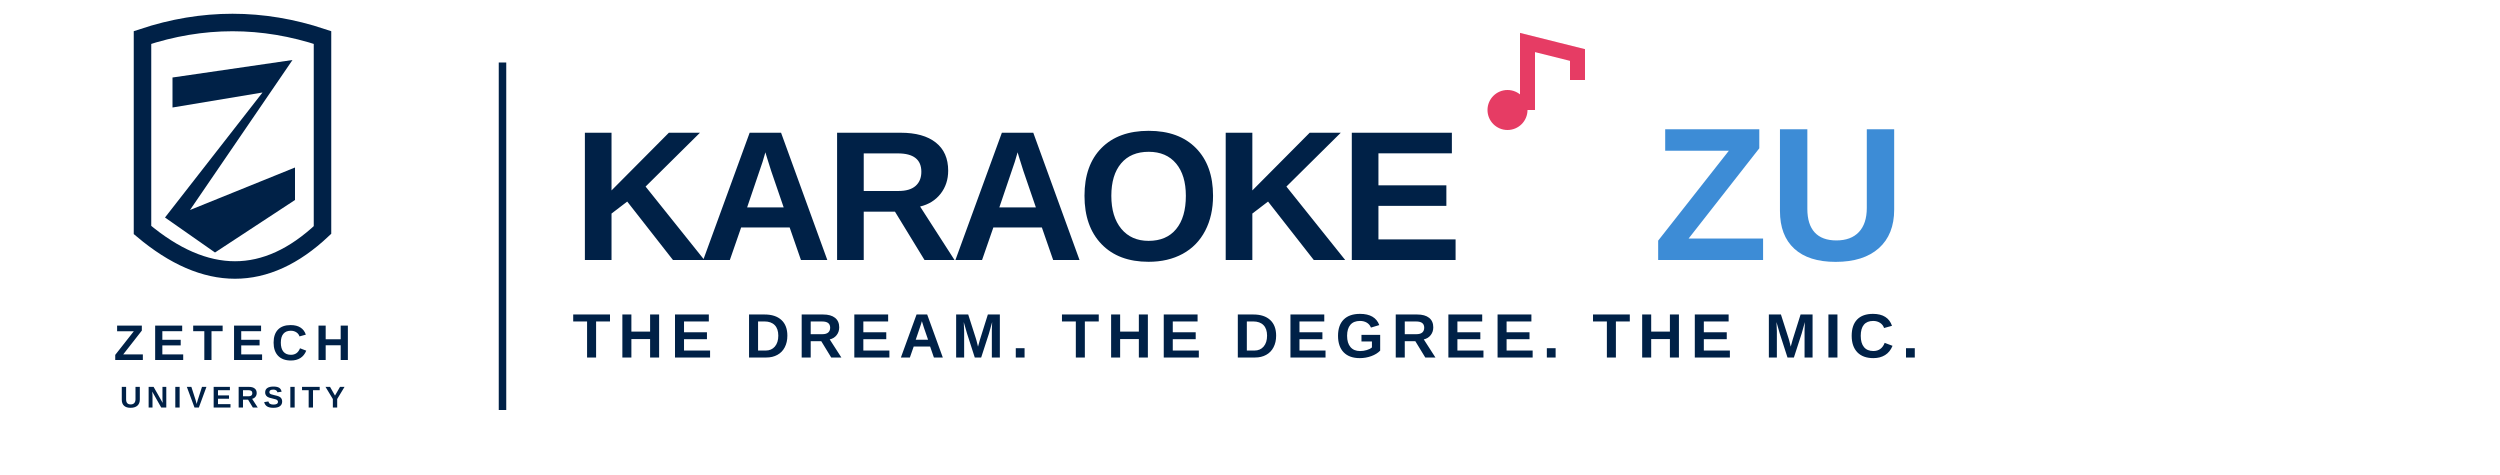
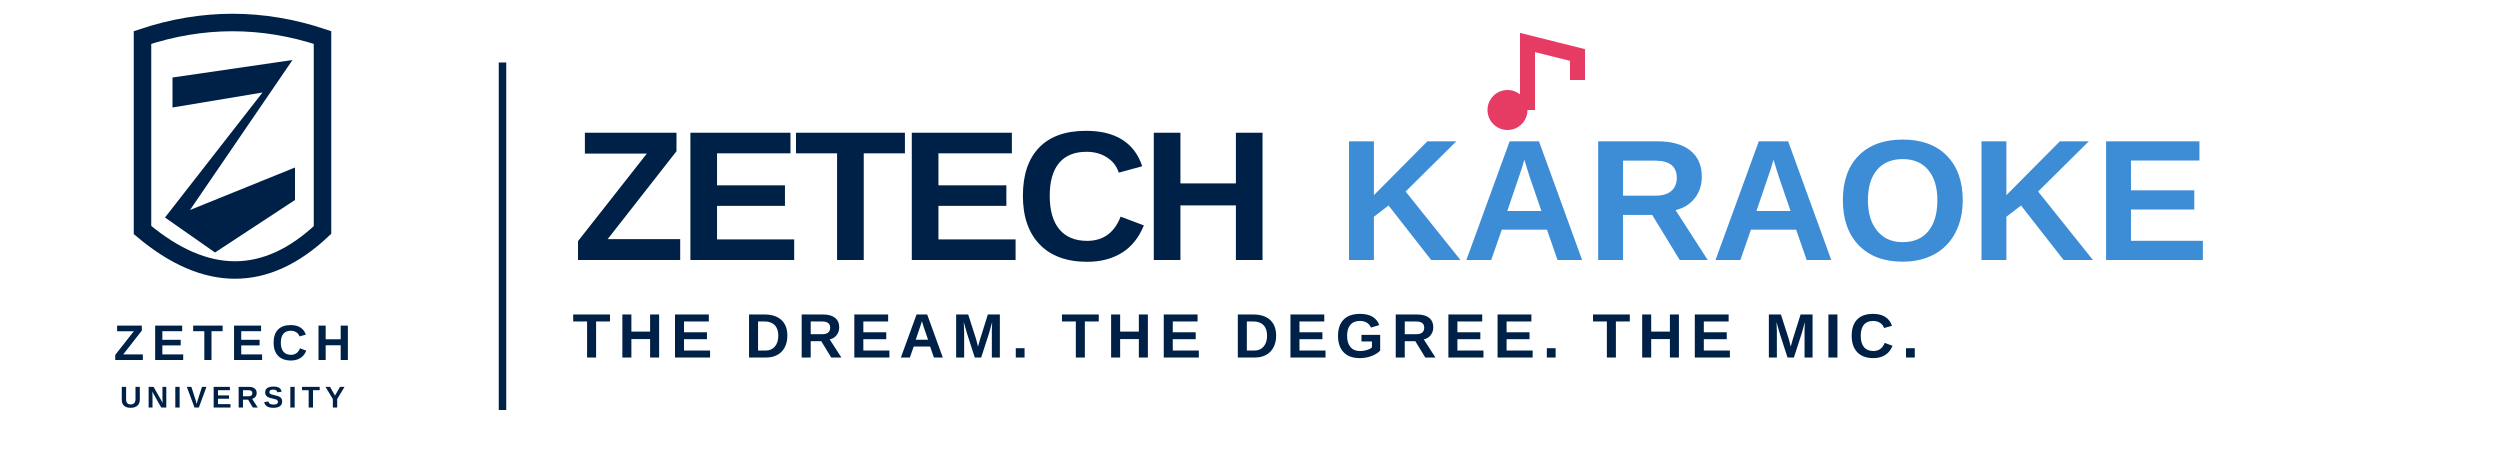
<svg xmlns="http://www.w3.org/2000/svg" width="1000" height="190" viewBox="0 0 1000 190" role="img" aria-labelledby="title">
  <rect width="1000" height="190" fill="#fff" />
  <g fill="#002147">
    <path d="M57 15 Q93 3 129 15 L129 92 Q95 124 57 92Z" fill="none" stroke="#002147" stroke-width="7" />
    <path d="M69 31 L117 24 76 84 118 67 118 80 86 101 66 87 105 37 69 43Z" />
    <text x="93" y="144" text-anchor="middle" font-family="Arial,sans-serif" font-size="20" font-weight="700" letter-spacing="3">ZETECH</text>
    <text x="93" y="163" text-anchor="middle" font-family="Arial,sans-serif" font-size="12" font-weight="700" letter-spacing="2">UNIVERSITY</text>
  </g>
  <path d="M201 25V164" stroke="#002147" stroke-width="3" />
-   <text x="229" y="104" fill="#002147" font-family="Arial,sans-serif" font-size="74" font-weight="900" letter-spacing="-3">KARAOKE</text>
-   <text x="661" y="104" font-family="Arial,sans-serif" font-size="76" font-weight="900" fill="#3D8CD6">ZU</text>
+   <text x="229" y="104" fill="#002147" font-family="Arial,sans-serif" font-size="74" font-weight="900" letter-spacing="-3">ZETECH</text>
+   <text x="535" y="104" font-family="Arial,sans-serif" font-size="69" font-weight="900" fill="#3D8CD6">KARAOKE</text>
  <circle cx="603" cy="44" r="8" fill="#E63C64" />
  <path d="M611 44V17l20 5v10" fill="none" stroke="#E63C64" stroke-width="6" />
  <text x="229" y="143" fill="#002147" font-family="Arial,sans-serif" font-size="25" font-weight="700" letter-spacing="3">THE DREAM. THE DEGREE. THE MIC.</text>
</svg>
